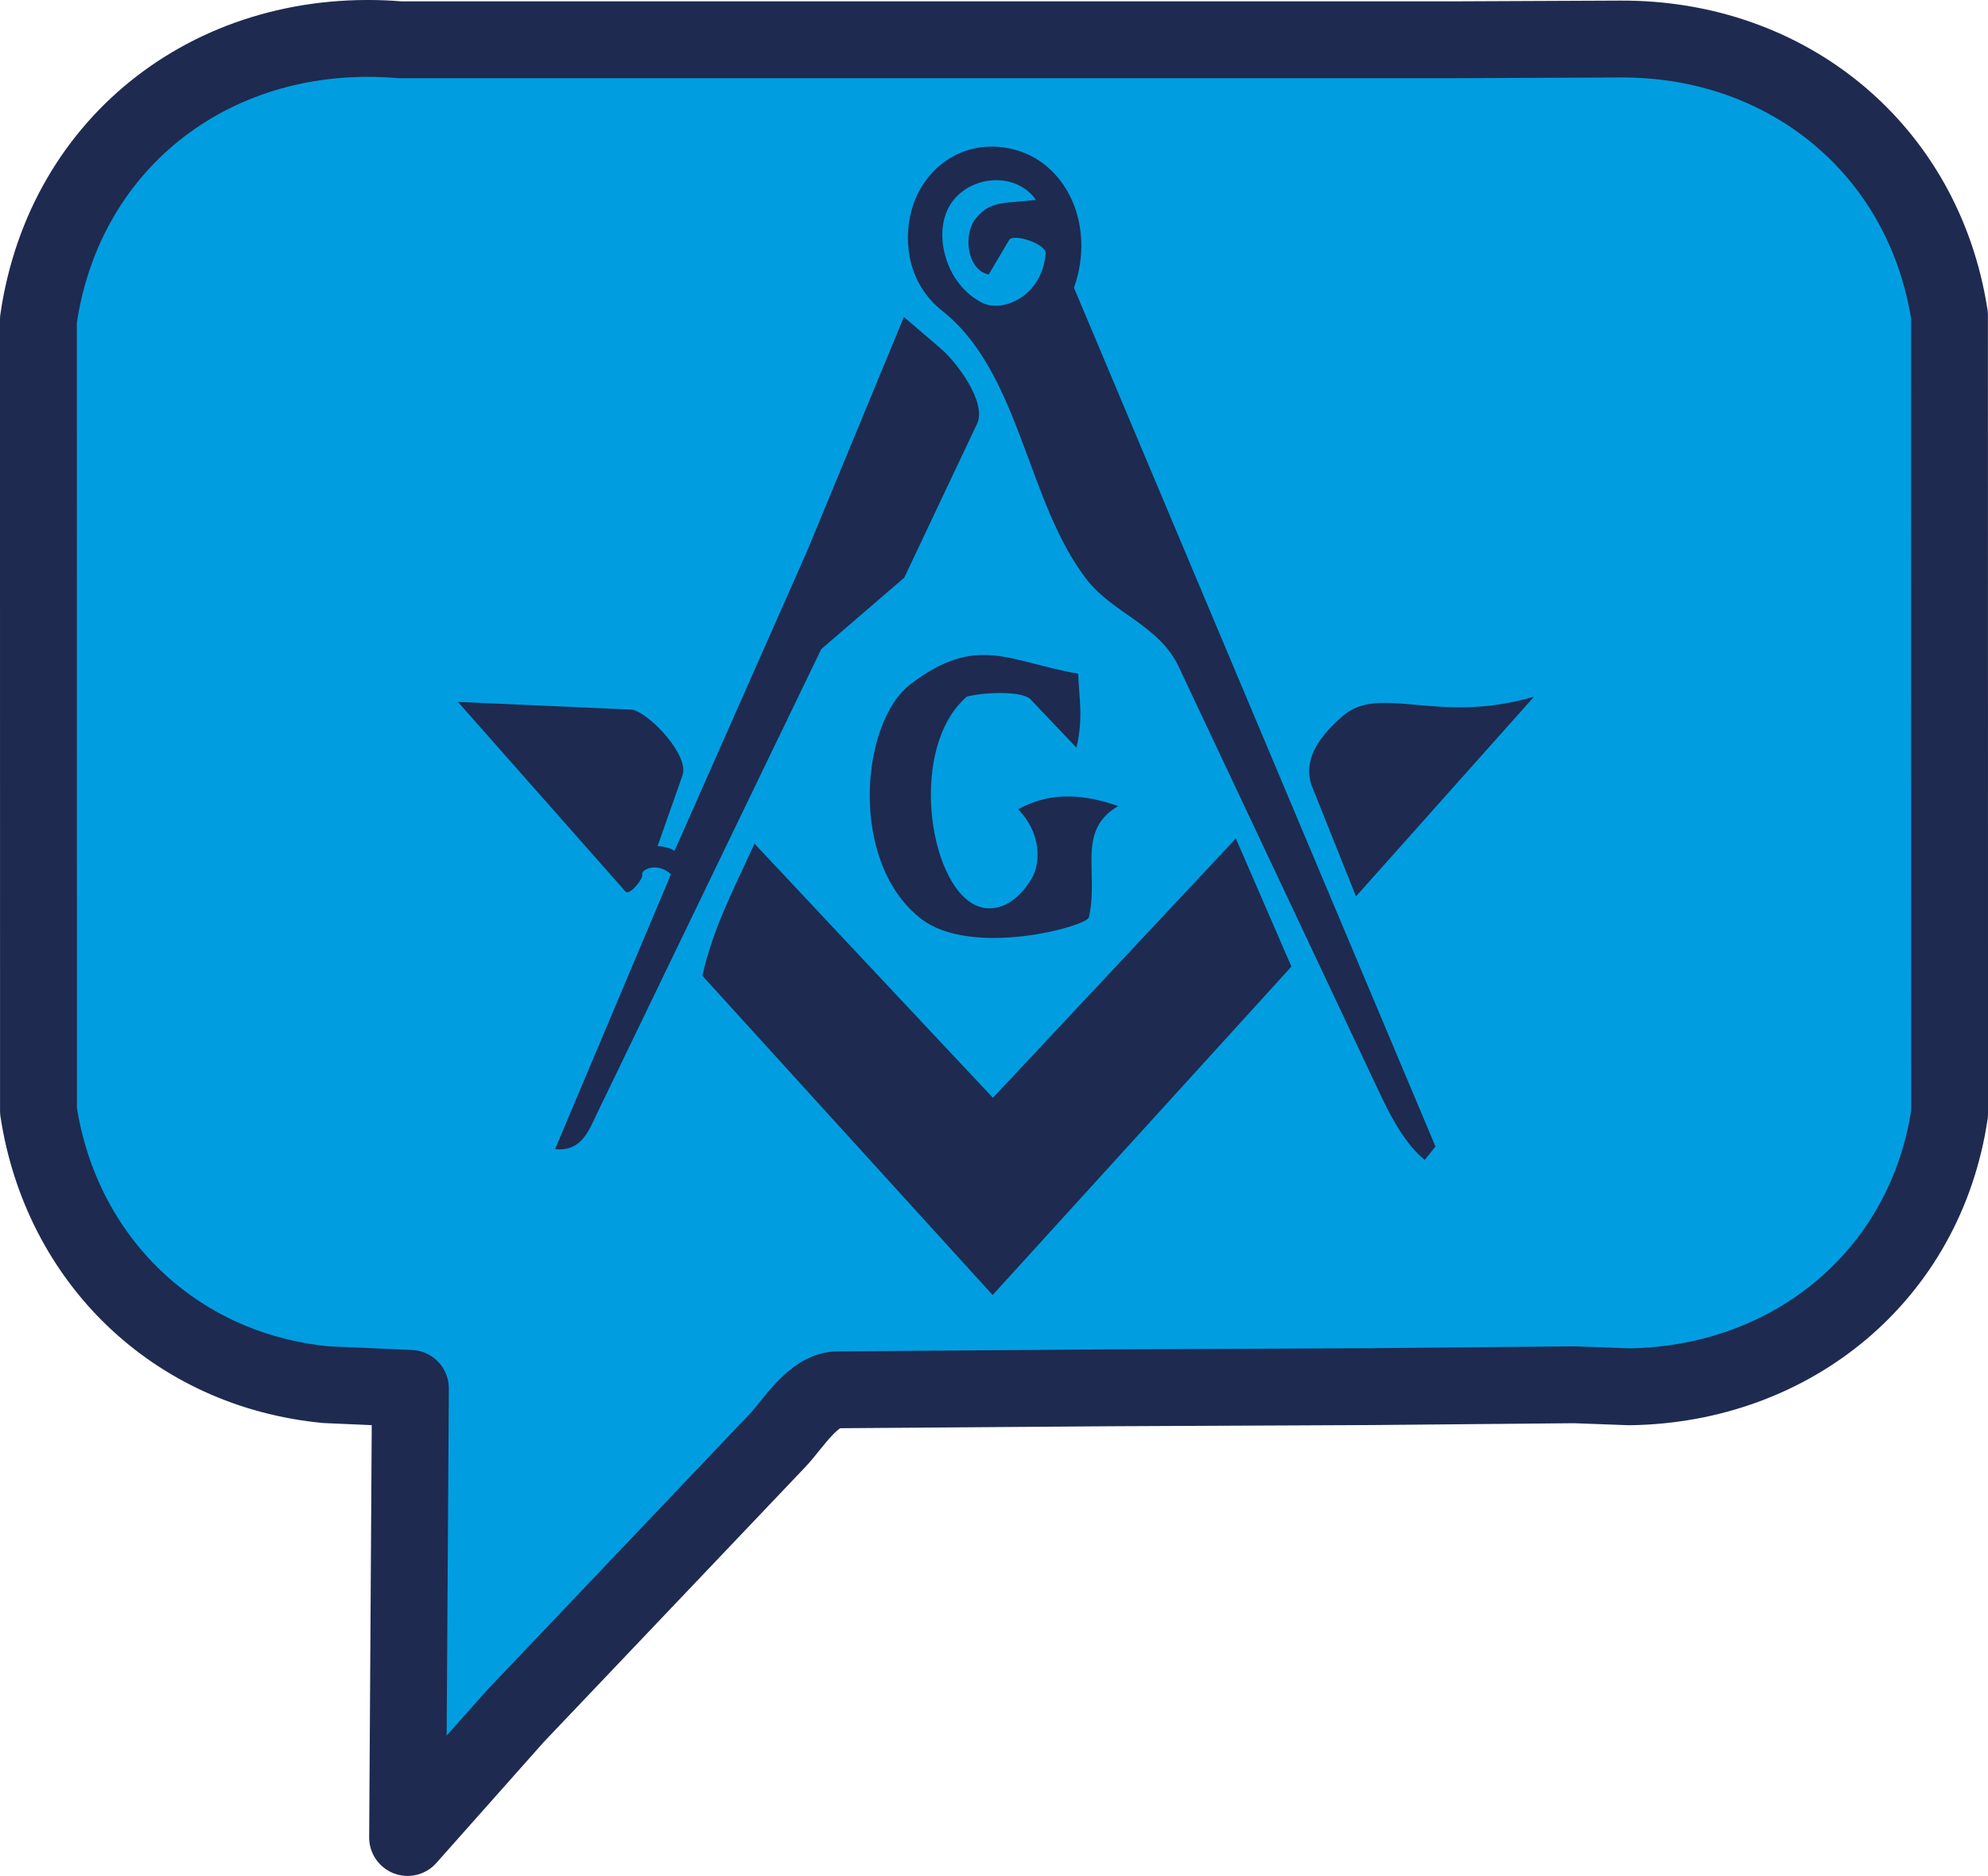
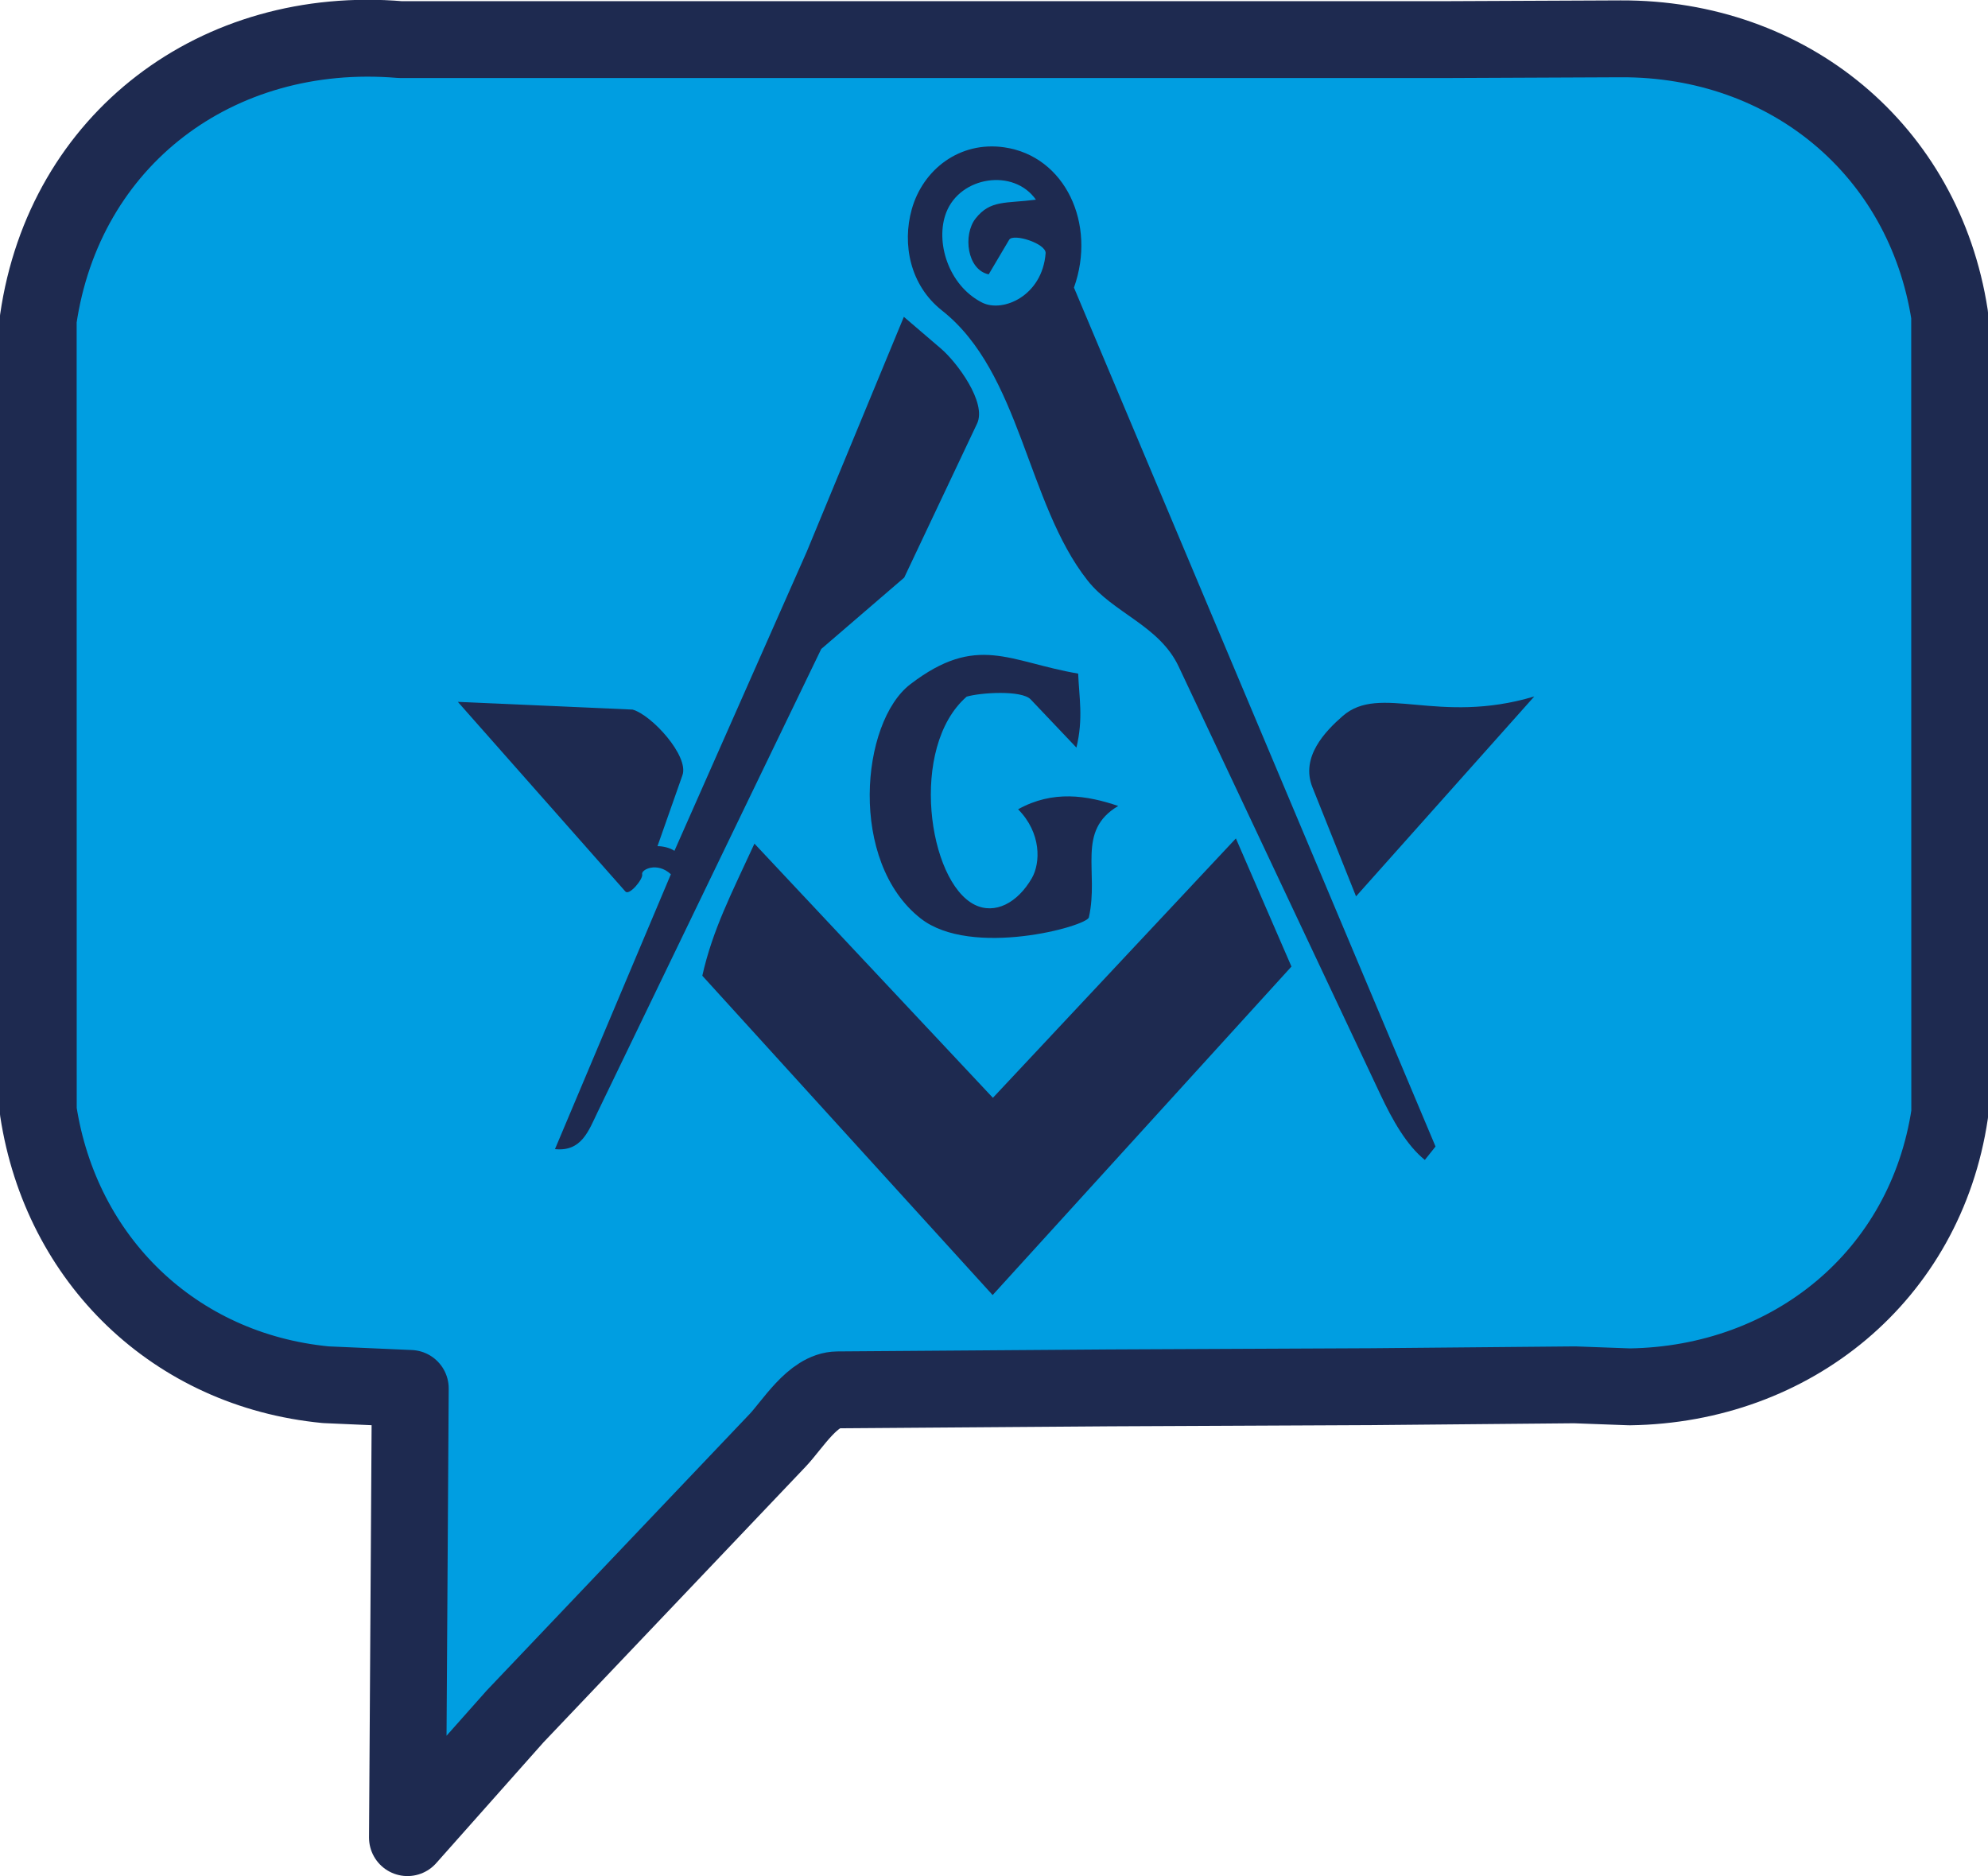
- <svg xmlns="http://www.w3.org/2000/svg" id="Camada_1" data-name="Camada 1" viewBox="0 0 580.17 547.43">
+ <svg xmlns="http://www.w3.org/2000/svg" id="Camada_1" data-name="Camada 1" viewBox="0.06 0.06 580.06 547.31">
  <defs>
    <style>
      .cls-1 {
        fill: #1e2a50;
      }

      .cls-2 {
        fill: #009ee1;
        stroke: #1e2a50;
        stroke-linecap: round;
        stroke-linejoin: round;
        stroke-width: 22.43px;
      }
    </style>
  </defs>
  <path class="cls-2" d="M568.96,324.97l-.03-232.96c-7.47-48.23-47.06-80.84-95.97-80.62l-50.04.22H116.82C63.4,7.14,18.83,40.67,11.21,93.31l.02,230.9c6.66,43.43,39.74,75.6,83.89,79.86l24.65,1.08-.82,131.06,31.41-35.37,76.56-80.5c4.41-4.64,10.34-14.71,17.53-14.77l79.31-.58,76.47-.35,59.29-.54,16.04.59c47.33-.68,86.34-32.37,93.4-79.73Z" />
  <path class="cls-1" d="M376.88,282.07l-87.19,95.84-84.71-93.17c3.01-13.43,8.54-24.04,15.21-38.54l69.58,74.16,70.9-75.68,16.21,37.38Z" />
  <path class="cls-1" d="M343.97,194.53c-5.65-11.99-19.06-15.56-26.61-25.15-17.75-22.53-19.41-60.56-42.44-78.72-9.43-7.44-11.63-19.48-8.84-29.49,3.26-11.7,14.02-19.98,26.97-18.13,17.81,2.54,27.01,22.37,20.37,40.93l105.5,250.6-3.12,3.91c-5.28-4.24-9.42-11.56-12.93-19.01l-58.9-124.94ZM288.54,80.11c-6.35-1.36-7.54-11.57-3.83-16.29,4.32-5.5,8.77-4.35,17.61-5.5-6.49-9.24-22.06-6.82-26.16,3.72-3.3,8.47.57,21.27,10.44,26.29,6.03,3.07,17.6-1.93,18.55-14.38.21-2.82-9.46-5.92-10.64-3.93l-5.97,10.09Z" />
  <path class="cls-1" d="M182.55,260.18l-48.9-55.34,50.98,2.25c5.59,1.55,16.52,13.56,14.56,19.13l-7.29,20.72c1.35-.02,3.53.39,4.95,1.36l38.6-87.27,28.34-68.53,10.87,9.31c4.53,3.88,13.41,15.67,10.49,21.84l-21.26,44.93-24.21,20.83-65.26,135.14c-2.62,5.43-4.67,11.58-12.43,10.78l33.82-80.2c-4.07-3.75-8.75-1.32-8.38.01s-3.74,6.32-4.87,5.03Z" />
  <path class="cls-1" d="M395.73,261.59l-12.73-31.84c-3.54-8.86,3.78-16.36,8.82-20.77,10.94-9.57,27.81,2.71,55.91-5.72l-52.01,58.33Z" />
  <path class="cls-1" d="M282.1,203.33c-16.86,14.71-11.25,53.94,2.35,60.7,5.9,2.93,12.5-.51,16.69-7.77,2.54-4.42,2.82-13.18-4.02-20.08,10.16-5.65,20.1-4.07,29.22-.97-12.33,7.26-5.54,19.13-8.57,32.5-.59,2.61-34.28,11.91-49.08.32-21.11-16.54-17.52-57.21-3.03-68.32,19.5-14.94,28.83-6.55,48.99-3.12.27,6.94,1.54,13.14-.51,21.59l-13.35-14.06c-2.63-2.77-14.67-2-18.69-.8Z" />
</svg>
